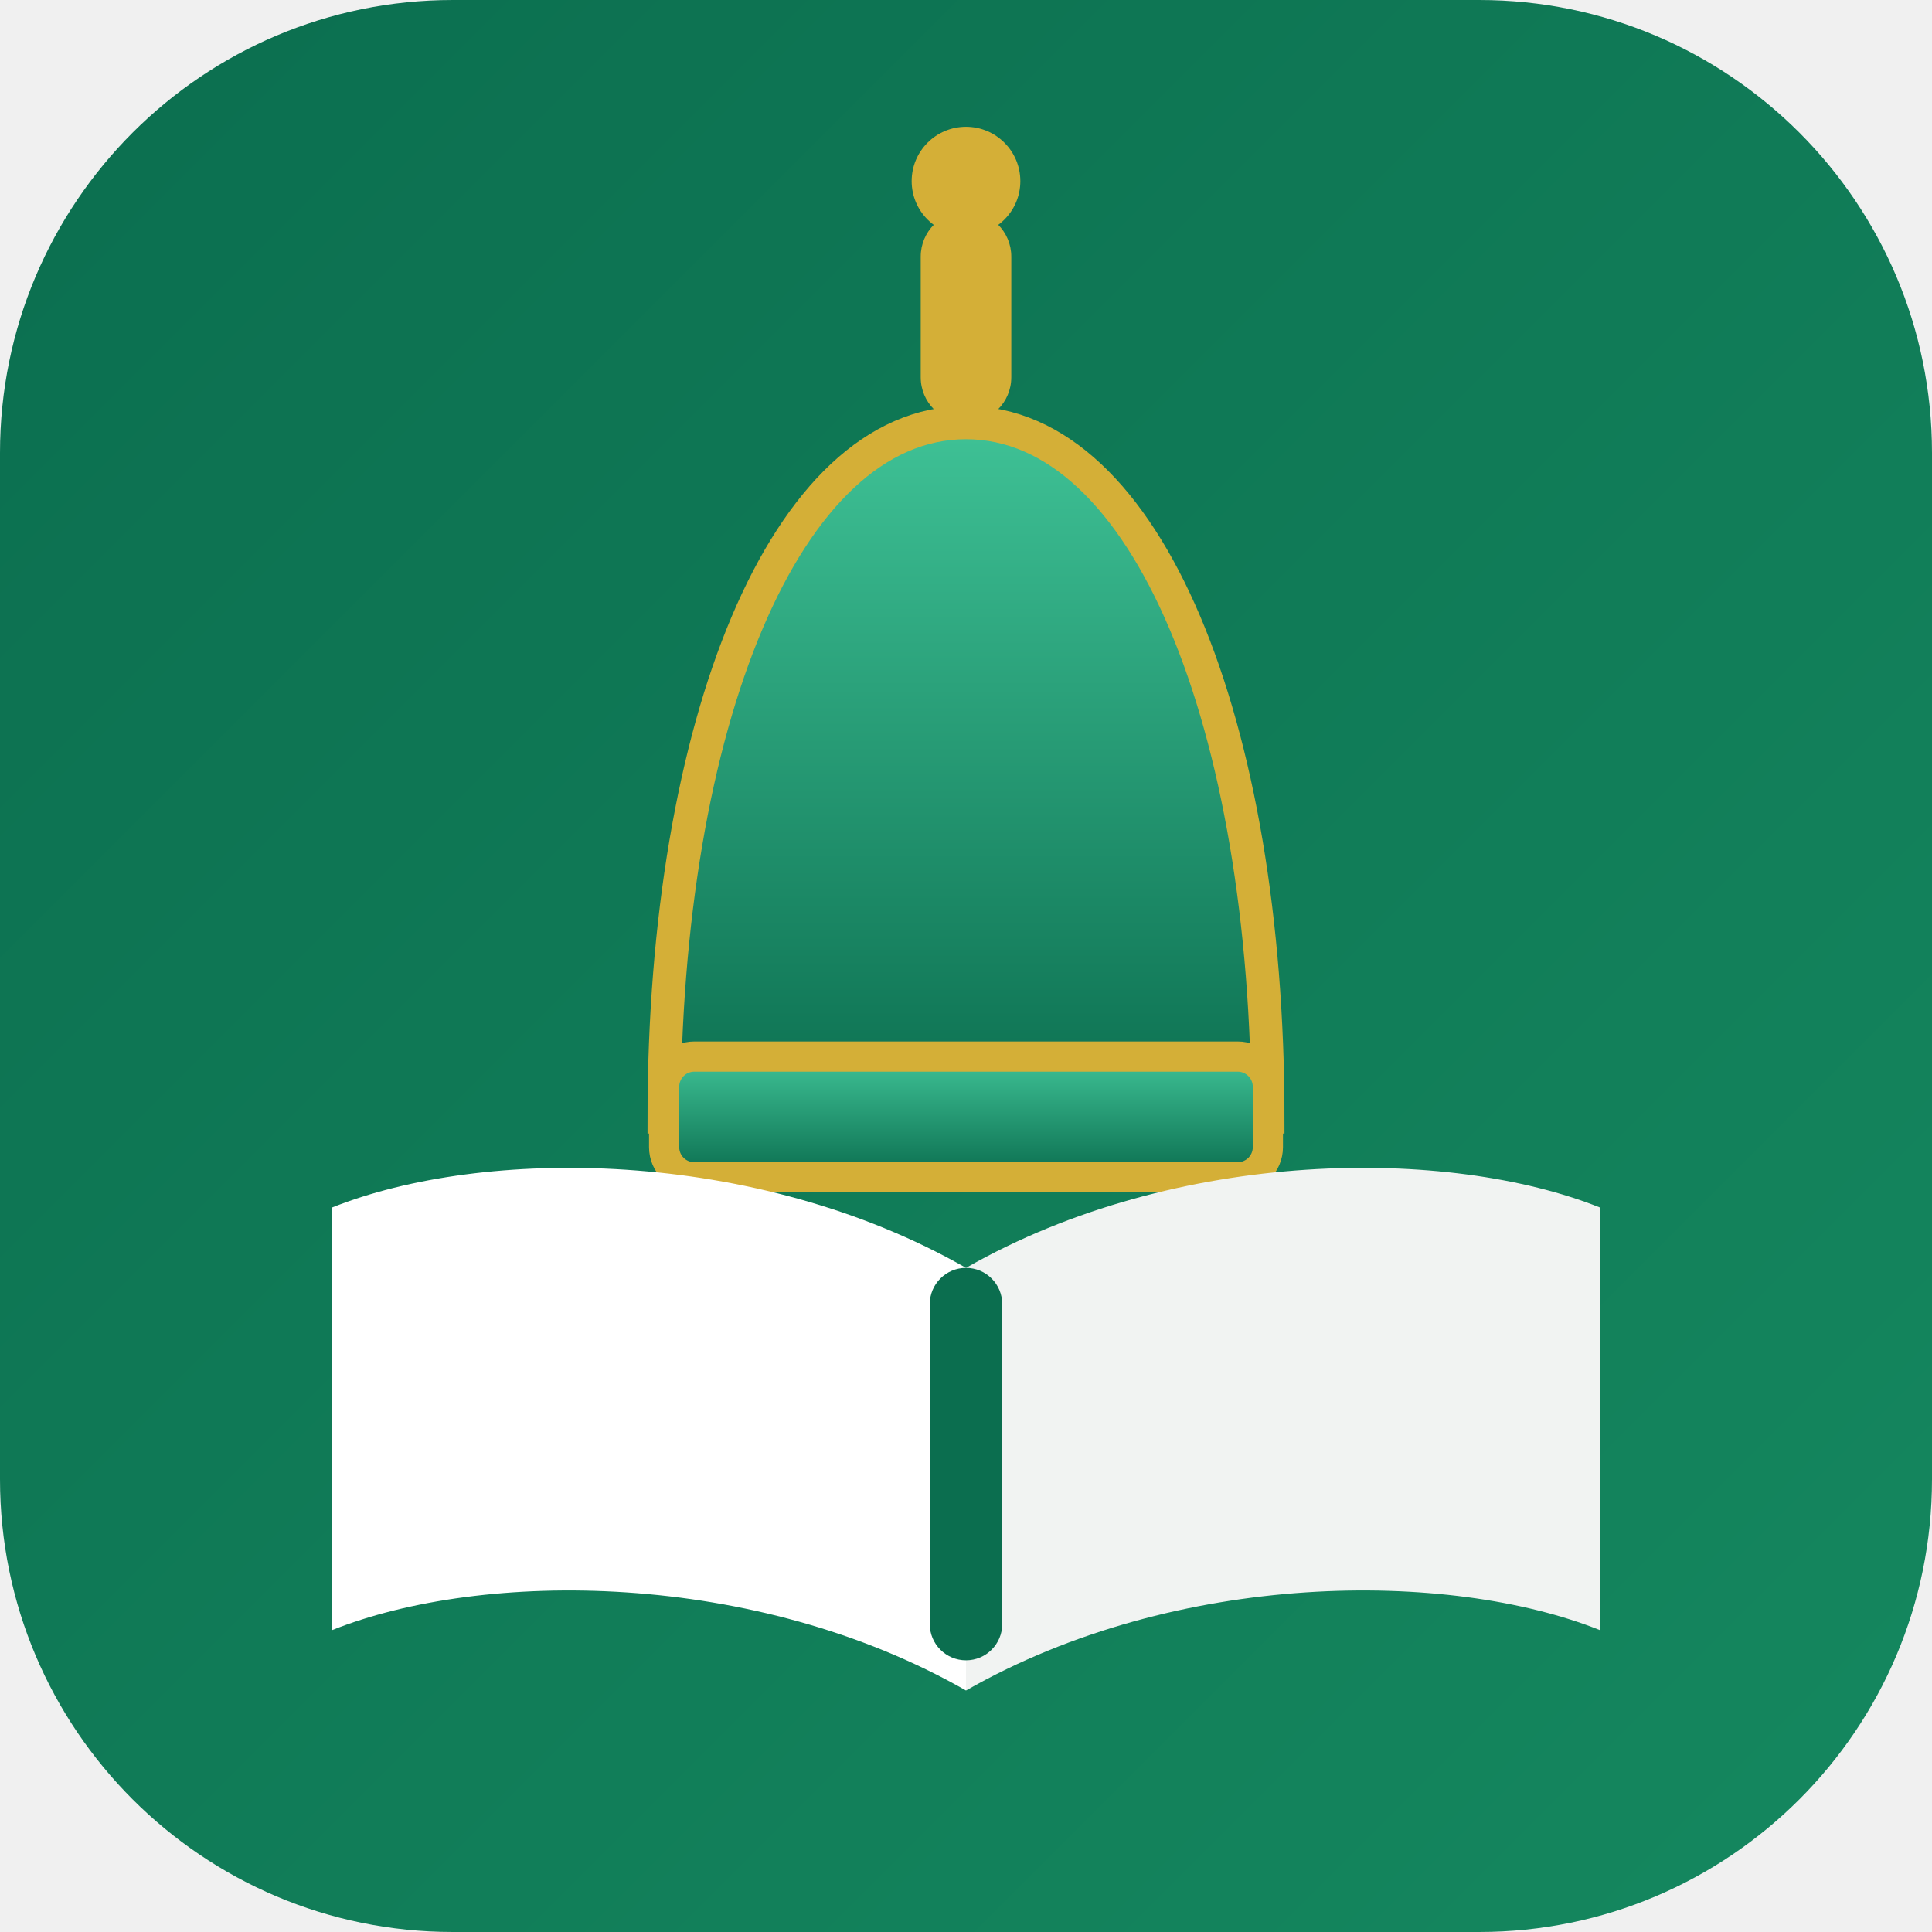
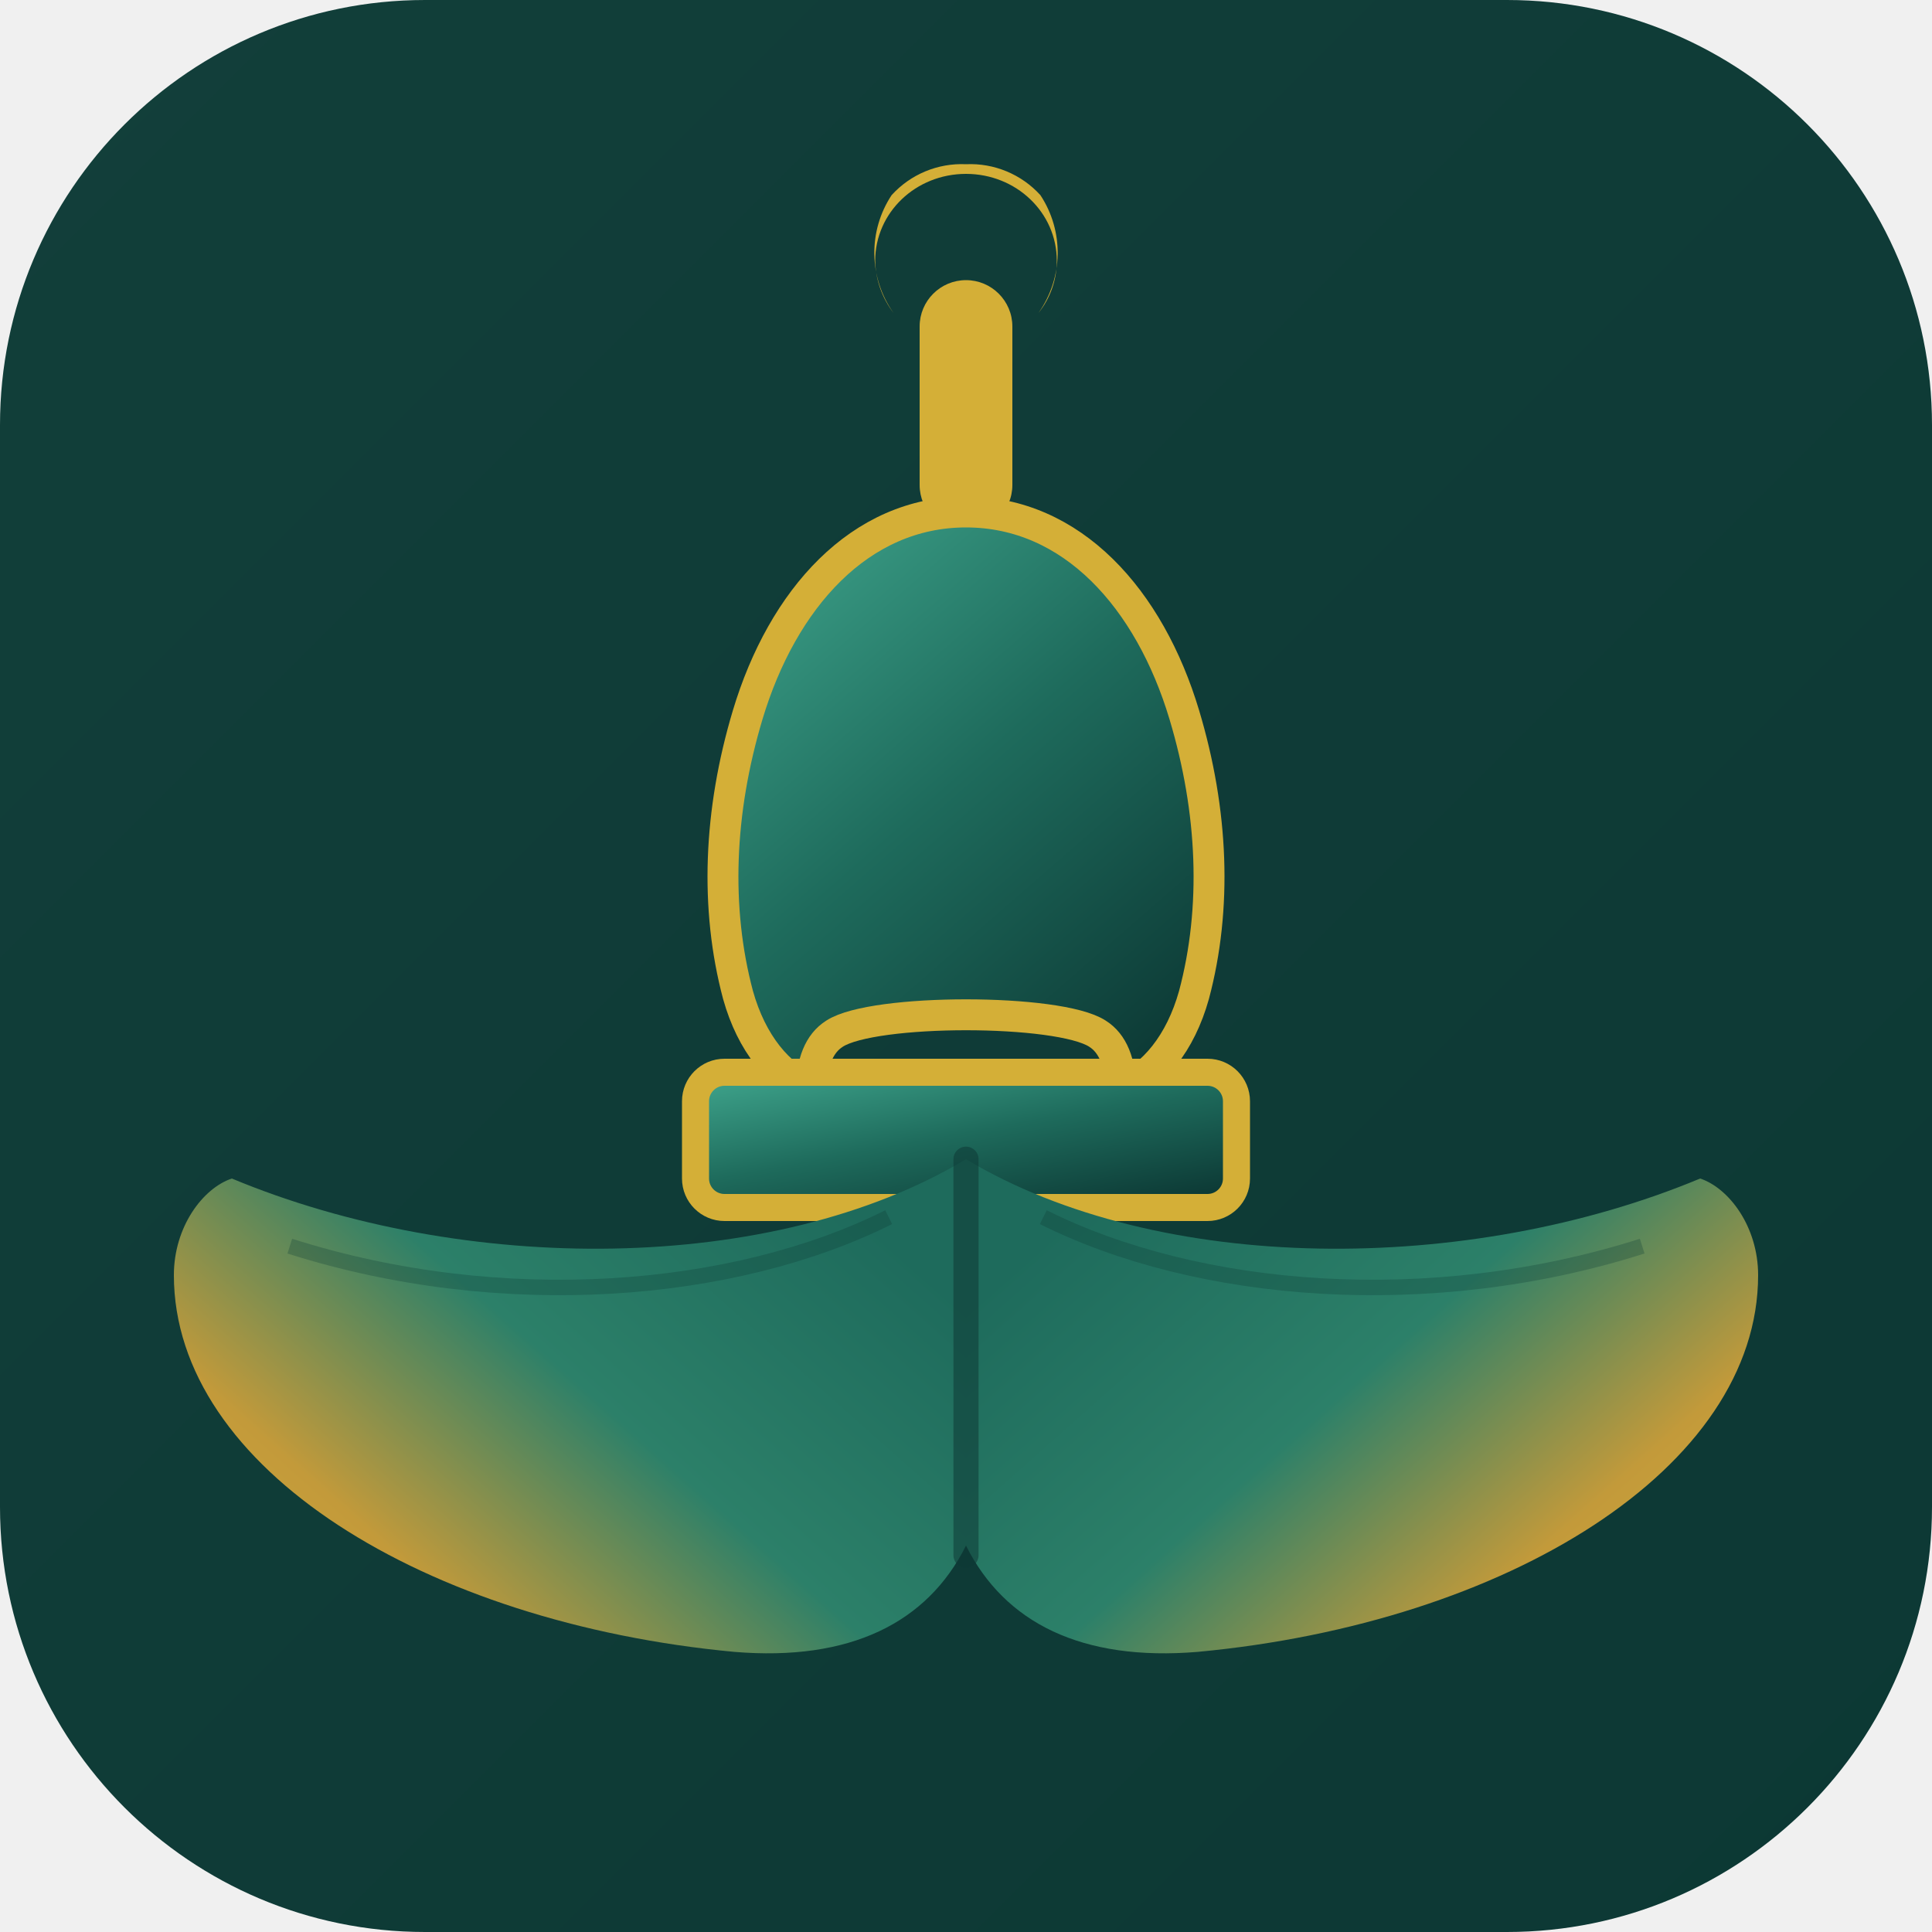
- <svg xmlns="http://www.w3.org/2000/svg" viewBox="0 0 64 64" role="img" aria-label="Al-Rahma Academy">
+ <svg xmlns="http://www.w3.org/2000/svg" viewBox="0 0 100 100" role="img" aria-label="Al-Rahma Academy">
  <defs>
-     <linearGradient id="bg" x1="0" y1="0" x2="1" y2="1">
-       <stop offset="0" stop-color="#0b6e4f" />
-       <stop offset="1" stop-color="#15885f" />
+     <linearGradient id="tile" x1="0" y1="0" x2="1" y2="1">
+       <stop offset="0" stop-color="#123f3a" />
+       <stop offset="1" stop-color="#0c3834" />
    </linearGradient>
-     <linearGradient id="dome" x1="0" y1="0" x2="0" y2="1">
-       <stop offset="0" stop-color="#3fc296" />
-       <stop offset="1" stop-color="#0b6e4f" />
+     <linearGradient id="dome" x1="0.15" y1="0.05" x2="0.85" y2="1">
+       <stop offset="0" stop-color="#3a9c85" />
+       <stop offset="0.45" stop-color="#1e6b5c" />
+       <stop offset="1" stop-color="#0c3834" />
+     </linearGradient>
+     <linearGradient id="wingl" x1="1" y1="0.3" x2="0" y2="1">
+       <stop offset="0" stop-color="#1e6b5c" />
+       <stop offset="0.4" stop-color="#2c8069" />
+       <stop offset="0.72" stop-color="#c39a3a" />
+       <stop offset="1" stop-color="#d4af37" />
+     </linearGradient>
+     <linearGradient id="wingr" x1="0" y1="0.3" x2="1" y2="1">
+       <stop offset="0" stop-color="#1e6b5c" />
+       <stop offset="0.4" stop-color="#2c8069" />
+       <stop offset="0.72" stop-color="#c39a3a" />
+       <stop offset="1" stop-color="#d4af37" />
    </linearGradient>
  </defs>
-   <rect width="64" height="64" rx="15" fill="url(#bg)" />
-   <rect x="30.5" y="7" width="3" height="7" rx="1.5" fill="#d4af37" />
-   <circle cx="32" cy="6" r="1.8" fill="#d4af37" />
-   <path d="M22 37 C22 24 26 14 32 14 C38 14 42 24 42 37 Z" fill="url(#dome)" stroke="#d4af37" stroke-width="1.1" />
-   <rect x="22" y="35" width="20" height="4" rx="1" fill="url(#dome)" stroke="#d4af37" stroke-width="1" />
-   <path d="M32 42 C25 38 16 38 11 40 L11 54 C16 52 25 52 32 56 Z" fill="#ffffff" />
-   <path d="M32 42 C39 38 48 38 53 40 L53 54 C48 52 39 52 32 56 Z" fill="#f1f3f2" />
-   <rect x="30.8" y="42" width="2.4" height="13" rx="1.2" fill="#0b6e4f" />
+   <rect width="100" height="100" rx="22" fill="url(#tile)" />
+   <rect x="47.6" y="14.5" width="4.8" height="13" rx="2.4" fill="#d4af37" />
+   <path d="M50 9c2.6 0 4.7 2 4.7 4.5 0 1-.35 1.95-.95 2.7a5.4 5.4 0 0 0 .1-6.1 4.9 4.9 0 0 0-3.85-1.6 4.9 4.9 0 0 0-3.85 1.6 5.4 5.4 0 0 0 .1 6.1 4.6 4.6 0 0 1-.95-2.7c0-2.5 2.1-4.5 4.7-4.5Z" fill="#d4af37" />
+   <path d="M50 26.5            C 44.5 26.5, 40.5 31, 38.7 37            C 37.2 42, 37 47, 38.2 51.5            C 38.9 54, 40.3 55.7, 42 56.4            C 42 55, 42.4 54, 43.2 53.5            C 45.2 52.2, 54.8 52.2, 56.8 53.5            C 57.6 54, 58 55, 58 56.4            C 59.7 55.7, 61.1 54, 61.8 51.5            C 63 47, 62.8 42, 61.3 37            C 59.5 31, 55.5 26.5, 50 26.5            Z" fill="url(#dome)" stroke="#d4af37" stroke-width="1.6" stroke-linejoin="round" />
+   <rect x="36" y="55.5" width="28" height="7" rx="1.5" fill="url(#dome)" stroke="#d4af37" stroke-width="1.4" />
+   <path d="M50 60            C 40 66, 24 66, 12 61            C 10.5 61.5, 9 63.5, 9 66            C 9 76, 22 84, 38 85.5            C 44 86, 48 84, 50 80            Z" fill="url(#wingl)" />
+   <path d="M50 60            C 60 66, 76 66, 88 61            C 89.5 61.5, 91 63.5, 91 66            C 91 76, 78 84, 62 85.5            C 56 86, 52 84, 50 80            Z" fill="url(#wingr)" />
+   <path d="M50 60 L50 80.5" stroke="#0c3834" stroke-width="1.3" stroke-linecap="round" opacity="0.55" />
+   <path d="M46 63 C 38 67, 26 68, 15 64.5" stroke="#0c3834" stroke-width="0.8" opacity="0.28" fill="none" />
+   <path d="M54 63 C 62 67, 74 68, 85 64.5" stroke="#0c3834" stroke-width="0.8" opacity="0.28" fill="none" />
</svg>
